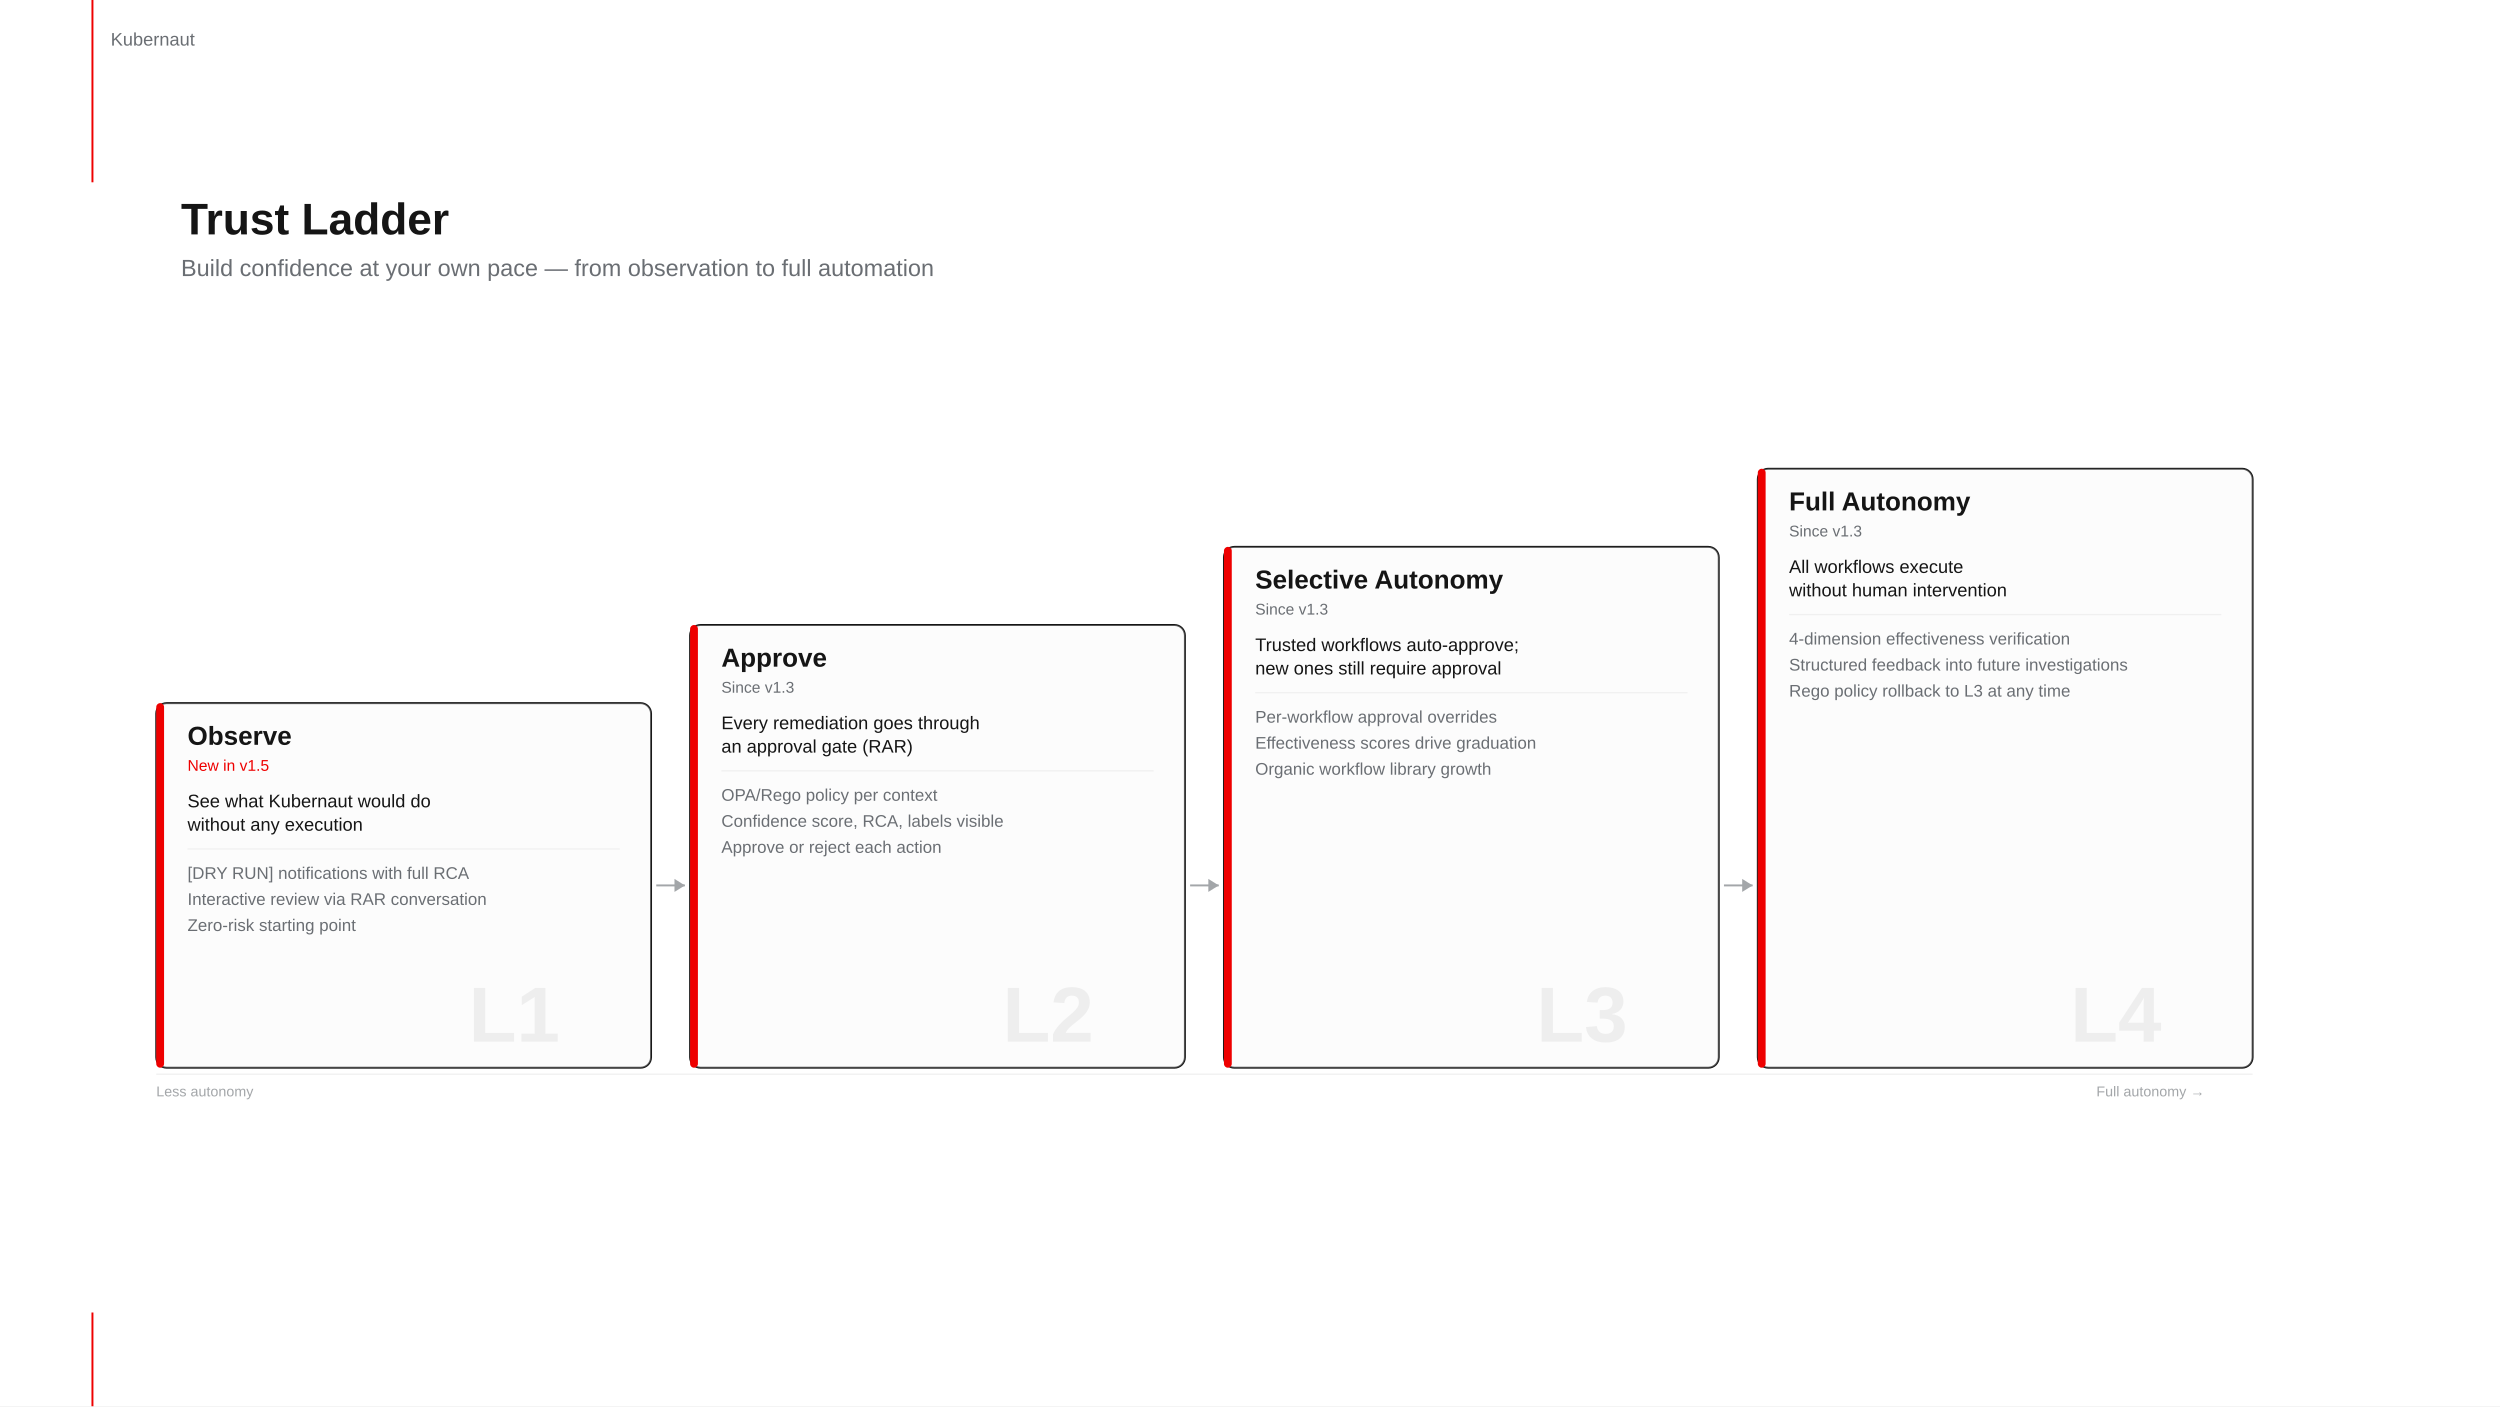
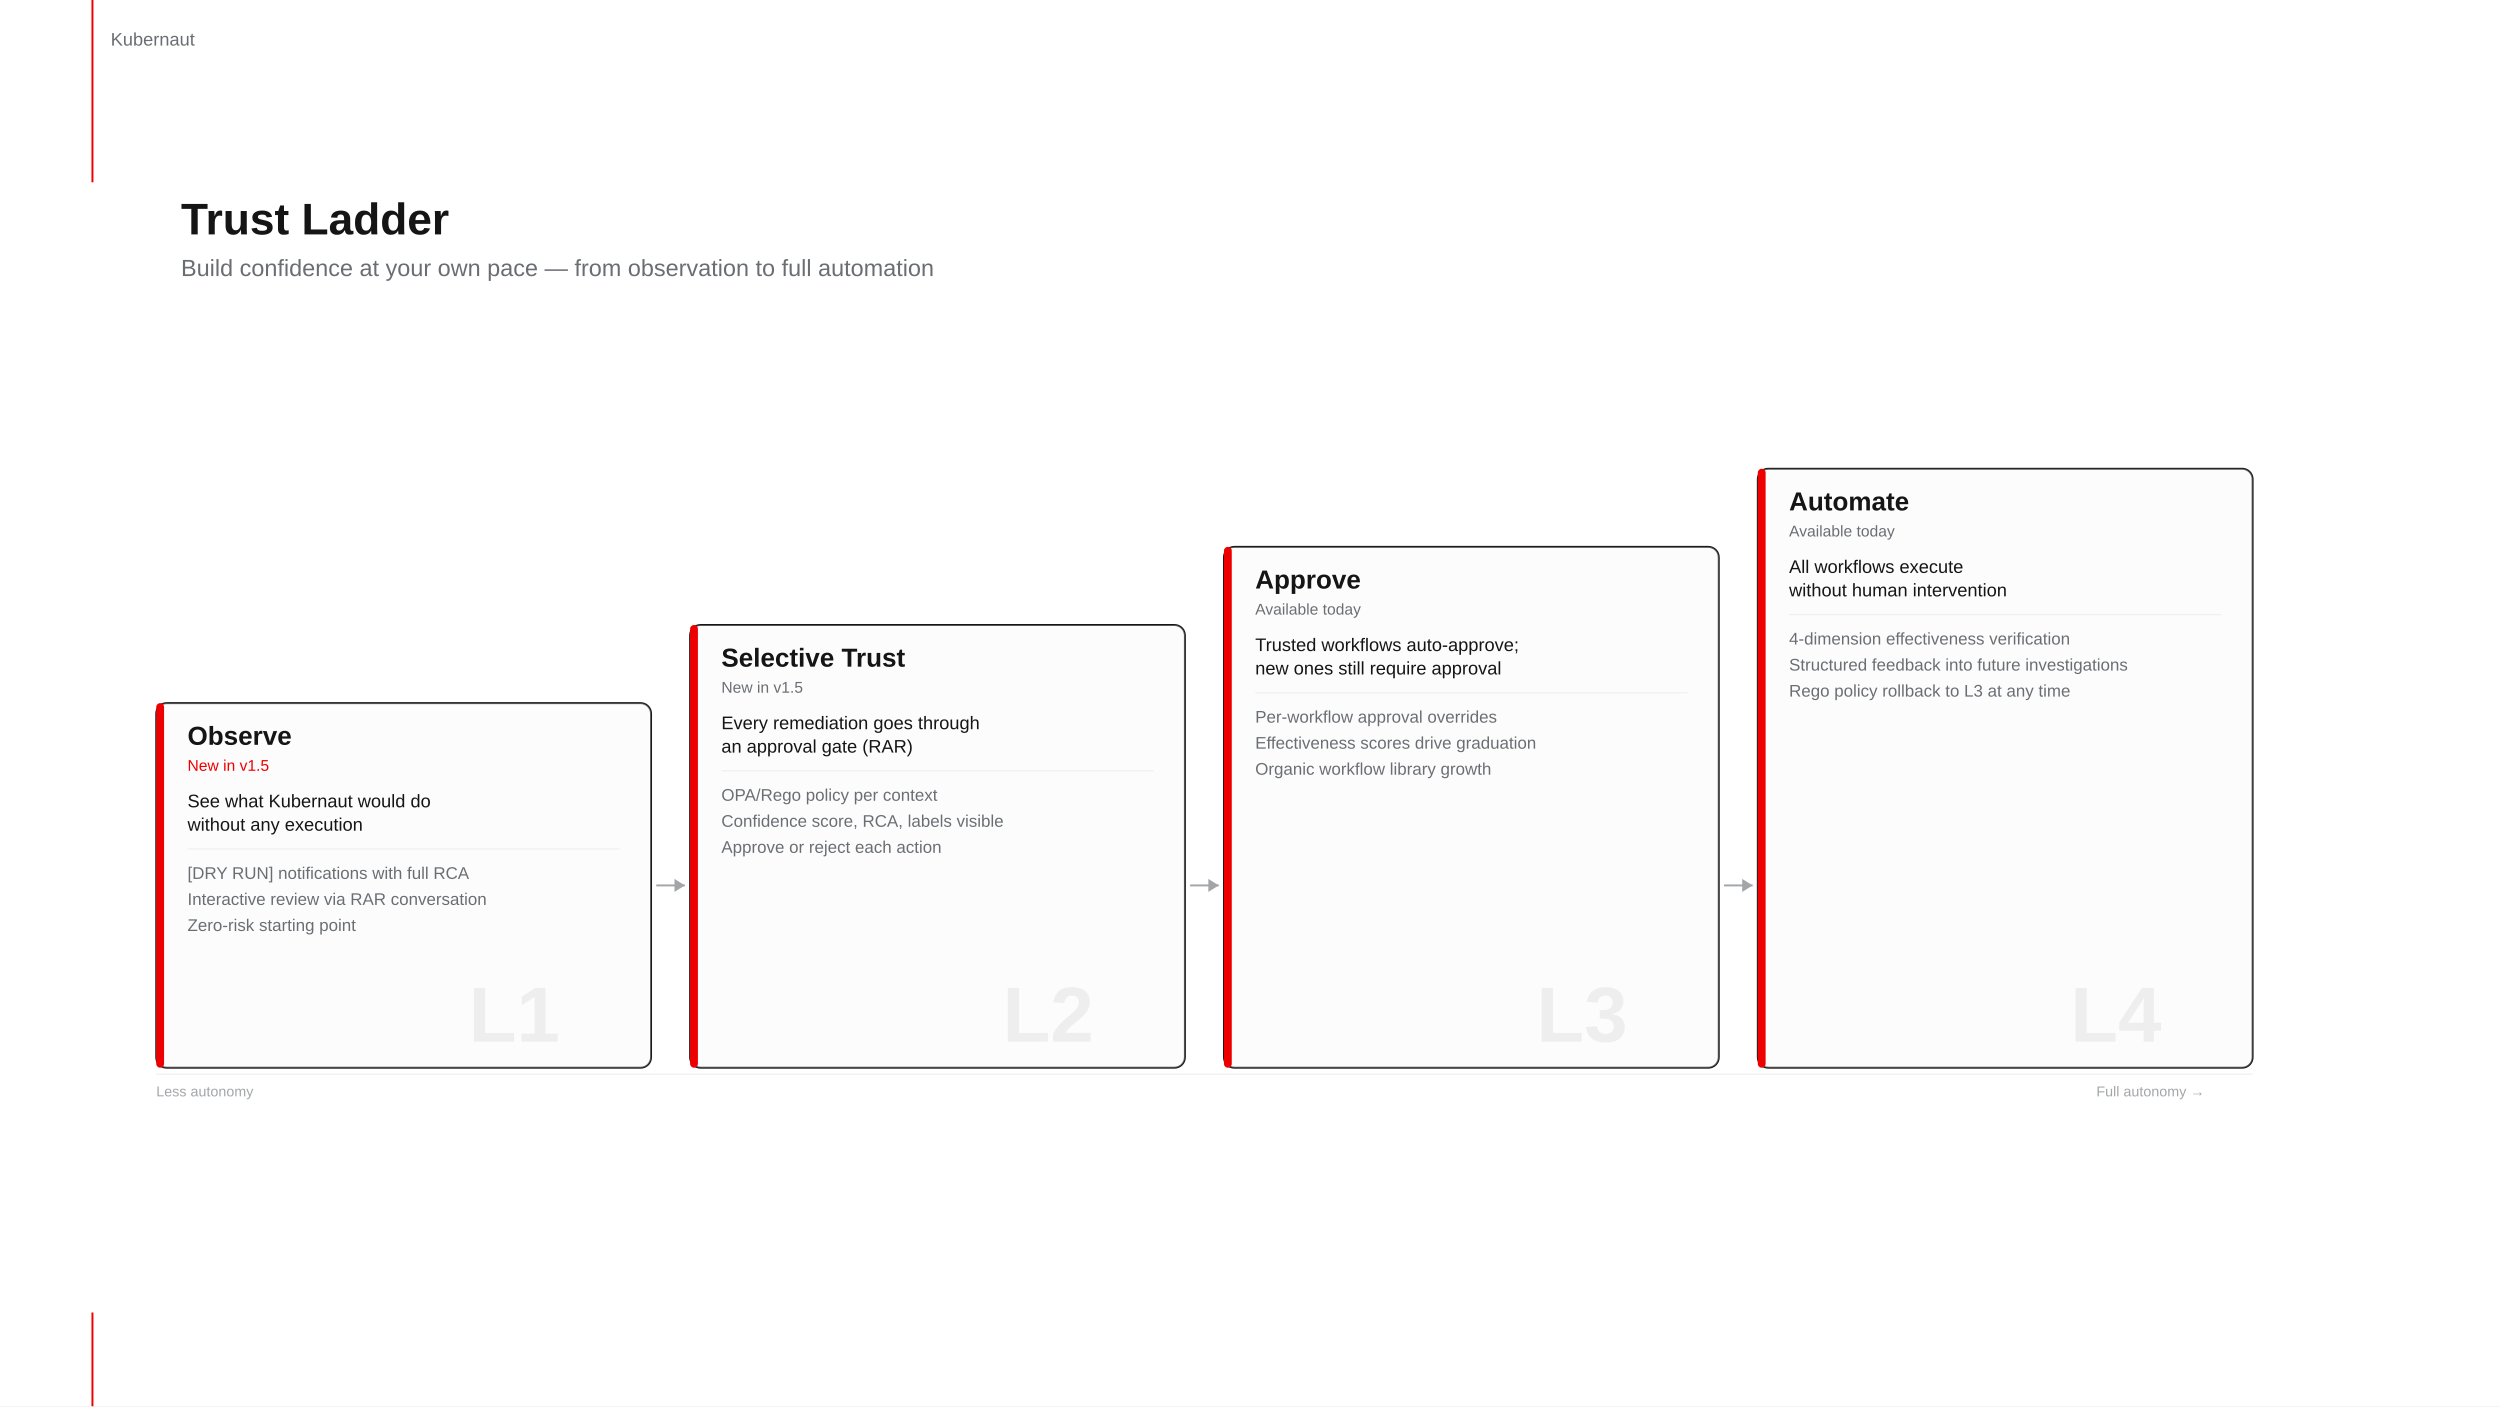
<svg xmlns="http://www.w3.org/2000/svg" viewBox="0 0 1920 1080">
  <rect width="1920" height="1080" fill="#FFFFFF" />
  <line x1="71" y1="0" x2="71" y2="140" stroke="#EE0000" stroke-width="1.5" />
  <line x1="71" y1="1008" x2="71" y2="1080" stroke="#EE0000" stroke-width="1.5" />
  <text x="85" y="35" font-family="'Red Hat Display', Arial, sans-serif" font-weight="400" font-size="14px" fill="#6A6E73">Kubernaut</text>
  <text x="139" y="180" font-family="'Red Hat Display', Arial, sans-serif" font-weight="700" font-size="34px" fill="#151515">Trust Ladder</text>
  <text x="139" y="212" font-family="'Red Hat Text', Arial, sans-serif" font-weight="400" font-size="18px" fill="#6A6E73">Build confidence at your own pace — from observation to full automation</text>
  <line x1="120" y1="825" x2="1730" y2="825" stroke="#F0F0F0" stroke-width="1" />
  <text x="120" y="842" font-family="'Red Hat Text', Arial, sans-serif" font-weight="400" font-size="11px" fill="#A3A6A9">Less autonomy</text>
  <text x="1610" y="842" font-family="'Red Hat Text', Arial, sans-serif" font-weight="400" font-size="11px" fill="#A3A6A9">Full autonomy →</text>
  <rect x="120" y="540" width="380" height="280" rx="8" fill="#FFFFFF" stroke="#151515" stroke-width="1.5" />
  <rect x="120" y="540" width="380" height="280" rx="8" fill="#F5F5F5" opacity="0.3" />
  <rect x="120" y="540" width="6" height="280" rx="3" fill="#EE0000" />
  <text x="430" y="800" text-anchor="end" font-family="'Red Hat Display', Arial, sans-serif" font-weight="700" font-size="60px" fill="#151515" opacity="0.06">L1</text>
  <text x="144" y="572" font-family="'Red Hat Display', Arial, sans-serif" font-weight="700" font-size="20px" fill="#151515">Observe</text>
  <text x="144" y="592" font-family="'Red Hat Text', Arial, sans-serif" font-weight="400" font-size="12px" fill="#EE0000">New in v1.5</text>
  <text x="144" y="620" font-family="'Red Hat Text', Arial, sans-serif" font-weight="400" font-size="14px" fill="#151515">See what Kubernaut would do</text>
  <text x="144" y="638" font-family="'Red Hat Text', Arial, sans-serif" font-weight="400" font-size="14px" fill="#151515">without any execution</text>
  <line x1="144" y1="652" x2="476" y2="652" stroke="#F0F0F0" stroke-width="1" />
  <text x="144" y="675" font-family="'Red Hat Text', Arial, sans-serif" font-weight="400" font-size="13px" fill="#6A6E73">[DRY RUN] notifications with full RCA</text>
  <text x="144" y="695" font-family="'Red Hat Text', Arial, sans-serif" font-weight="400" font-size="13px" fill="#6A6E73">Interactive review via RAR conversation</text>
  <text x="144" y="715" font-family="'Red Hat Text', Arial, sans-serif" font-weight="400" font-size="13px" fill="#6A6E73">Zero-risk starting point</text>
  <rect x="530" y="480" width="380" height="340" rx="8" fill="#FFFFFF" stroke="#151515" stroke-width="1.5" />
  <rect x="530" y="480" width="380" height="340" rx="8" fill="#F5F5F5" opacity="0.3" />
  <rect x="530" y="480" width="6" height="340" rx="3" fill="#EE0000" />
  <text x="840" y="800" text-anchor="end" font-family="'Red Hat Display', Arial, sans-serif" font-weight="700" font-size="60px" fill="#151515" opacity="0.06">L2</text>
-   <text x="554" y="512" font-family="'Red Hat Display', Arial, sans-serif" font-weight="700" font-size="20px" fill="#151515">Approve</text>
-   <text x="554" y="532" font-family="'Red Hat Text', Arial, sans-serif" font-weight="400" font-size="12px" fill="#6A6E73">Since v1.3</text>
+   <text x="554" y="512" font-family="'Red Hat Display', Arial, sans-serif" font-weight="700" font-size="20px" fill="#151515">Selective Trust</text>
+   <text x="554" y="532" font-family="'Red Hat Text', Arial, sans-serif" font-weight="400" font-size="12px" fill="#6A6E73">New in v1.5</text>
  <text x="554" y="560" font-family="'Red Hat Text', Arial, sans-serif" font-weight="400" font-size="14px" fill="#151515">Every remediation goes through</text>
  <text x="554" y="578" font-family="'Red Hat Text', Arial, sans-serif" font-weight="400" font-size="14px" fill="#151515">an approval gate (RAR)</text>
  <line x1="554" y1="592" x2="886" y2="592" stroke="#F0F0F0" stroke-width="1" />
  <text x="554" y="615" font-family="'Red Hat Text', Arial, sans-serif" font-weight="400" font-size="13px" fill="#6A6E73">OPA/Rego policy per context</text>
  <text x="554" y="635" font-family="'Red Hat Text', Arial, sans-serif" font-weight="400" font-size="13px" fill="#6A6E73">Confidence score, RCA, labels visible</text>
  <text x="554" y="655" font-family="'Red Hat Text', Arial, sans-serif" font-weight="400" font-size="13px" fill="#6A6E73">Approve or reject each action</text>
  <rect x="940" y="420" width="380" height="400" rx="8" fill="#FFFFFF" stroke="#151515" stroke-width="1.5" />
  <rect x="940" y="420" width="380" height="400" rx="8" fill="#F5F5F5" opacity="0.3" />
  <rect x="940" y="420" width="6" height="400" rx="3" fill="#EE0000" />
  <text x="1250" y="800" text-anchor="end" font-family="'Red Hat Display', Arial, sans-serif" font-weight="700" font-size="60px" fill="#151515" opacity="0.06">L3</text>
-   <text x="964" y="452" font-family="'Red Hat Display', Arial, sans-serif" font-weight="700" font-size="20px" fill="#151515">Selective Autonomy</text>
-   <text x="964" y="472" font-family="'Red Hat Text', Arial, sans-serif" font-weight="400" font-size="12px" fill="#6A6E73">Since v1.3</text>
+   <text x="964" y="452" font-family="'Red Hat Display', Arial, sans-serif" font-weight="700" font-size="20px" fill="#151515">Approve</text>
+   <text x="964" y="472" font-family="'Red Hat Text', Arial, sans-serif" font-weight="400" font-size="12px" fill="#6A6E73">Available today</text>
  <text x="964" y="500" font-family="'Red Hat Text', Arial, sans-serif" font-weight="400" font-size="14px" fill="#151515">Trusted workflows auto-approve;</text>
  <text x="964" y="518" font-family="'Red Hat Text', Arial, sans-serif" font-weight="400" font-size="14px" fill="#151515">new ones still require approval</text>
  <line x1="964" y1="532" x2="1296" y2="532" stroke="#F0F0F0" stroke-width="1" />
  <text x="964" y="555" font-family="'Red Hat Text', Arial, sans-serif" font-weight="400" font-size="13px" fill="#6A6E73">Per-workflow approval overrides</text>
  <text x="964" y="575" font-family="'Red Hat Text', Arial, sans-serif" font-weight="400" font-size="13px" fill="#6A6E73">Effectiveness scores drive graduation</text>
  <text x="964" y="595" font-family="'Red Hat Text', Arial, sans-serif" font-weight="400" font-size="13px" fill="#6A6E73">Organic workflow library growth</text>
  <rect x="1350" y="360" width="380" height="460" rx="8" fill="#FFFFFF" stroke="#151515" stroke-width="1.5" />
  <rect x="1350" y="360" width="380" height="460" rx="8" fill="#F5F5F5" opacity="0.3" />
  <rect x="1350" y="360" width="6" height="460" rx="3" fill="#EE0000" />
  <text x="1660" y="800" text-anchor="end" font-family="'Red Hat Display', Arial, sans-serif" font-weight="700" font-size="60px" fill="#151515" opacity="0.06">L4</text>
-   <text x="1374" y="392" font-family="'Red Hat Display', Arial, sans-serif" font-weight="700" font-size="20px" fill="#151515">Full Autonomy</text>
-   <text x="1374" y="412" font-family="'Red Hat Text', Arial, sans-serif" font-weight="400" font-size="12px" fill="#6A6E73">Since v1.3</text>
+   <text x="1374" y="392" font-family="'Red Hat Display', Arial, sans-serif" font-weight="700" font-size="20px" fill="#151515">Automate</text>
+   <text x="1374" y="412" font-family="'Red Hat Text', Arial, sans-serif" font-weight="400" font-size="12px" fill="#6A6E73">Available today</text>
  <text x="1374" y="440" font-family="'Red Hat Text', Arial, sans-serif" font-weight="400" font-size="14px" fill="#151515">All workflows execute</text>
  <text x="1374" y="458" font-family="'Red Hat Text', Arial, sans-serif" font-weight="400" font-size="14px" fill="#151515">without human intervention</text>
  <line x1="1374" y1="472" x2="1706" y2="472" stroke="#F0F0F0" stroke-width="1" />
  <text x="1374" y="495" font-family="'Red Hat Text', Arial, sans-serif" font-weight="400" font-size="13px" fill="#6A6E73">4-dimension effectiveness verification</text>
  <text x="1374" y="515" font-family="'Red Hat Text', Arial, sans-serif" font-weight="400" font-size="13px" fill="#6A6E73">Structured feedback into future investigations</text>
  <text x="1374" y="535" font-family="'Red Hat Text', Arial, sans-serif" font-weight="400" font-size="13px" fill="#6A6E73">Rego policy rollback to L3 at any time</text>
  <line x1="504" y1="680" x2="526" y2="680" stroke="#A3A6A9" stroke-width="1.5" />
  <polygon points="526,680 518,675 518,685" fill="#A3A6A9" />
  <line x1="914" y1="680" x2="936" y2="680" stroke="#A3A6A9" stroke-width="1.5" />
  <polygon points="936,680 928,675 928,685" fill="#A3A6A9" />
  <line x1="1324" y1="680" x2="1346" y2="680" stroke="#A3A6A9" stroke-width="1.5" />
  <polygon points="1346,680 1338,675 1338,685" fill="#A3A6A9" />
</svg>
